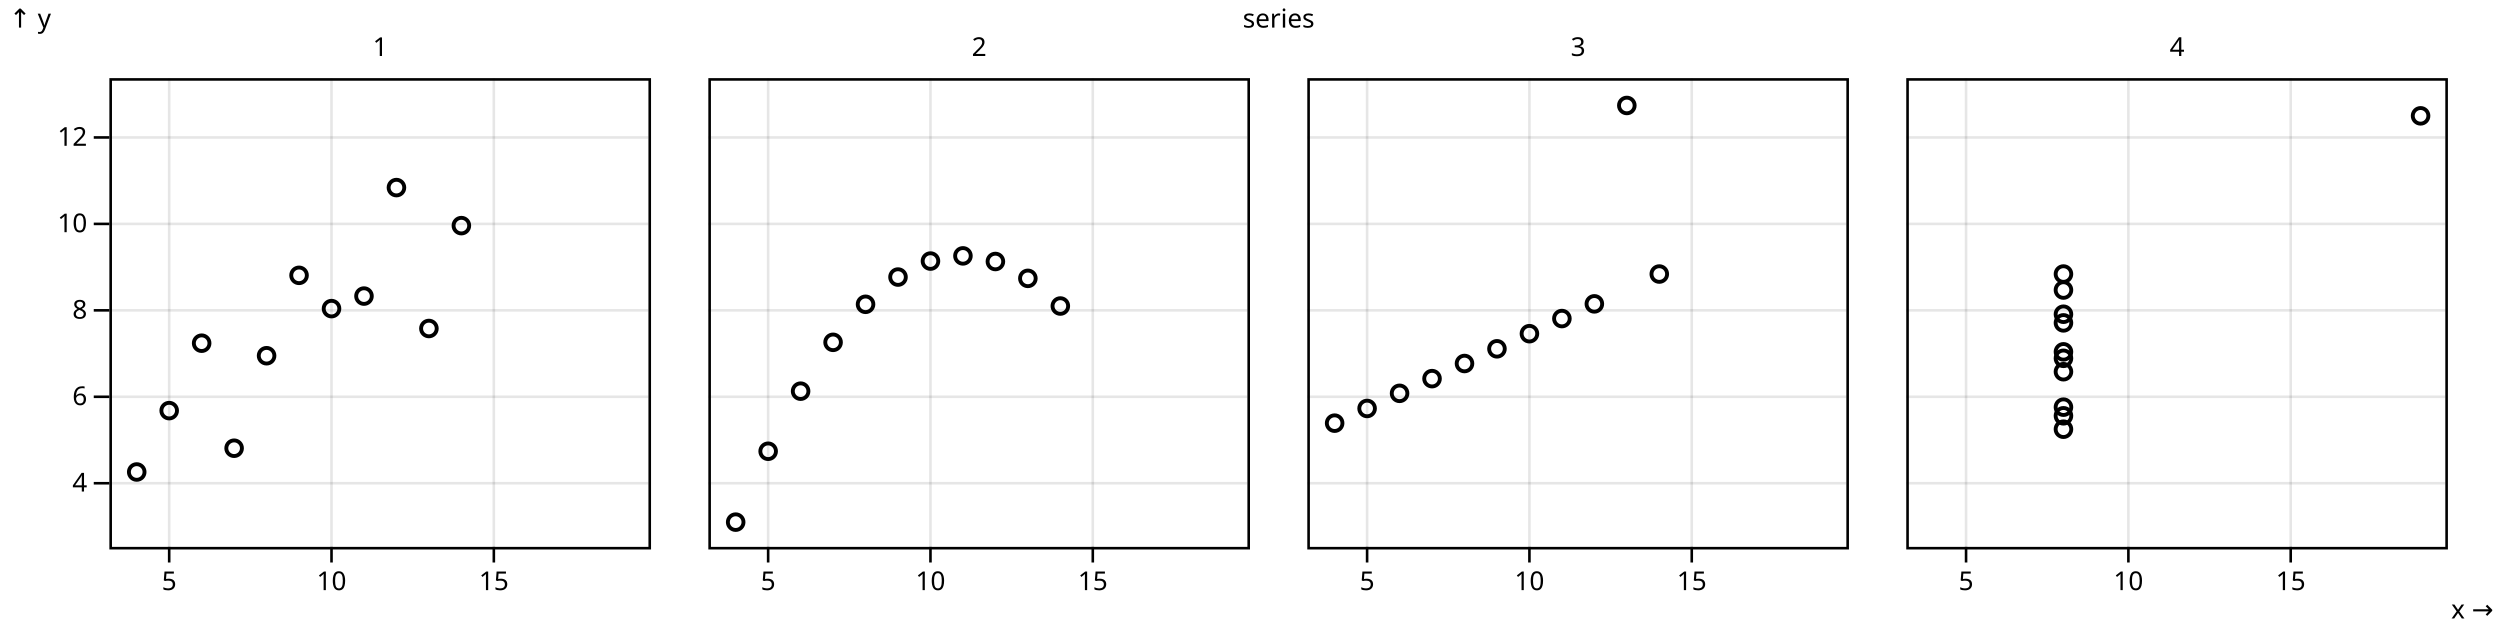
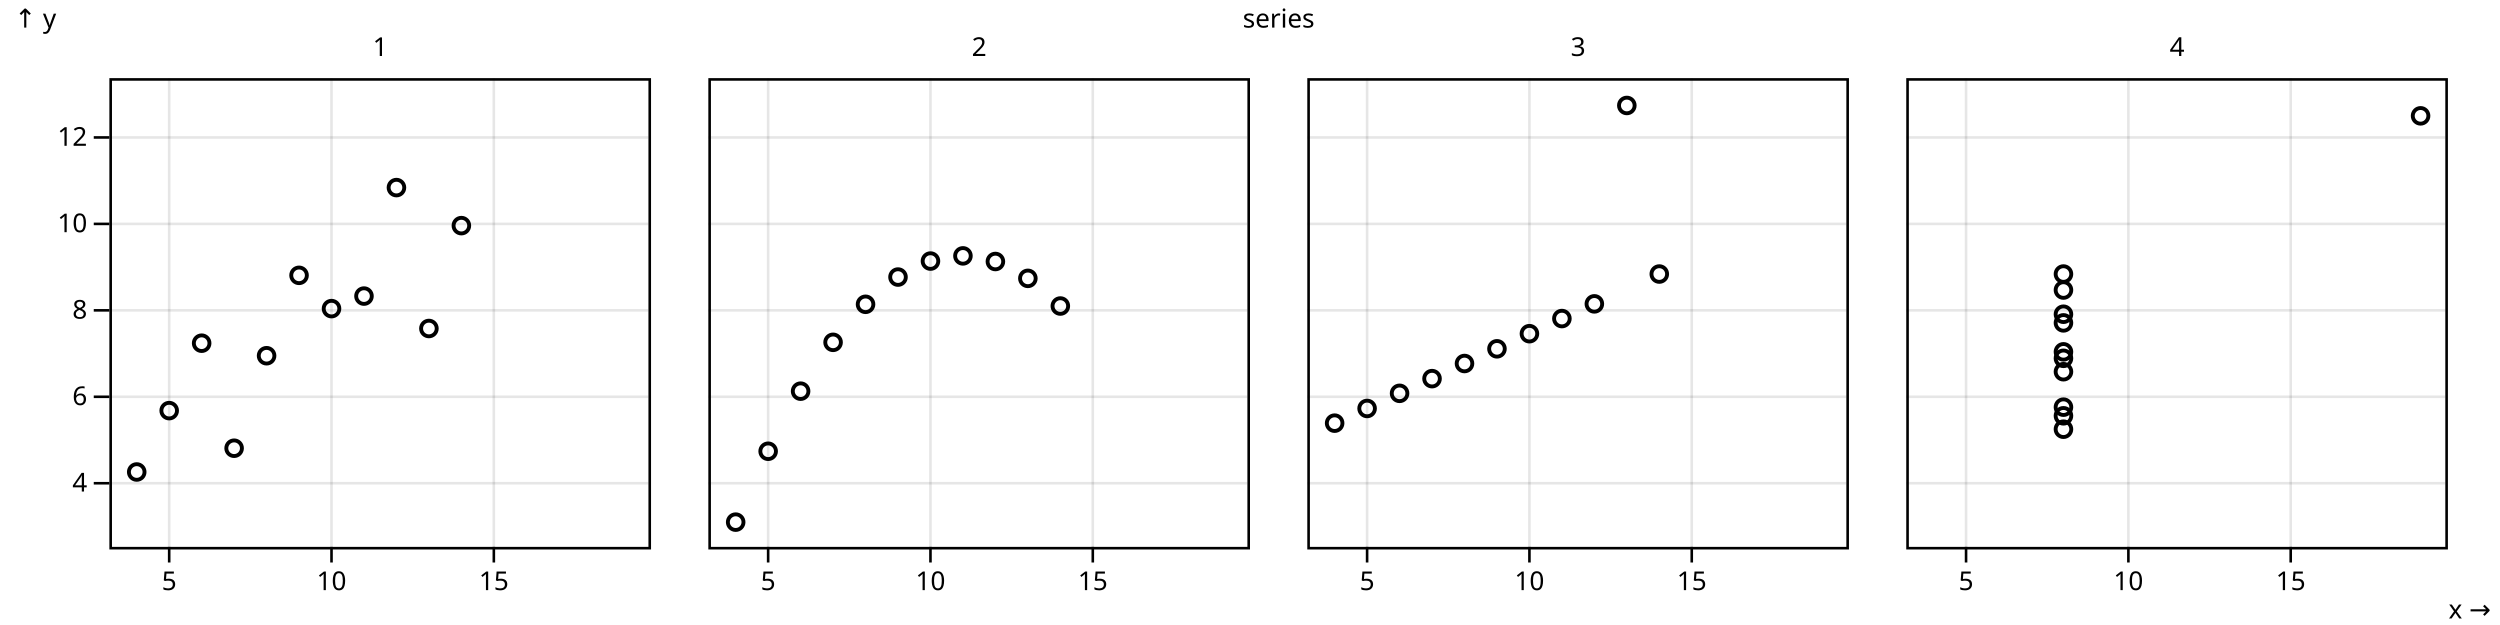
<svg xmlns="http://www.w3.org/2000/svg" class="plot" fill="currentColor" font-family="system-ui, sans-serif" font-size="10" text-anchor="middle" width="960" height="240" viewBox="0 0 960 240">
  <style>
    .plot {
      display: block;
      background: white;
      height: auto;
      height: intrinsic;
      max-width: 100%;
    }

    .plot text,
    .plot tspan {
      white-space: pre;
    }
  </style>
  <g aria-label="facet" transform="translate(2,0)">
    <g aria-label="fx-axis tick label" transform="translate(0.5,-8.5)">
      <text transform="translate(143.5,30)">1</text>
    </g>
    <g aria-label="y-grid" stroke="currentColor" stroke-opacity="0.1" transform="translate(0,0.5)">
      <line x1="40" x2="247" y1="185.062" y2="185.062" />
      <line x1="40" x2="247" y1="151.867" y2="151.867" />
      <line x1="40" x2="247" y1="118.672" y2="118.672" />
      <line x1="40" x2="247" y1="85.477" y2="85.477" />
      <line x1="40" x2="247" y1="52.282" y2="52.282" />
    </g>
    <g aria-label="y-axis tick" fill="none" stroke="currentColor" transform="translate(0,0.5)">
      <path transform="translate(40,185.0622)" d="M0,0L-6,0" />
      <path transform="translate(40,151.8672)" d="M0,0L-6,0" />
      <path transform="translate(40,118.6722)" d="M0,0L-6,0" />
      <path transform="translate(40,85.47718)" d="M0,0L-6,0" />
      <path transform="translate(40,52.28216)" d="M0,0L-6,0" />
    </g>
    <g aria-label="y-axis tick label" text-anchor="end" font-variant="tabular-nums" transform="translate(-8.5,0.5)">
      <text y="0.32em" transform="translate(40,185.0622)">4</text>
      <text y="0.32em" transform="translate(40,151.8672)">6</text>
      <text y="0.32em" transform="translate(40,118.6722)">8</text>
      <text y="0.32em" transform="translate(40,85.47718)">10</text>
      <text y="0.32em" transform="translate(40,52.28216)">12</text>
    </g>
    <g aria-label="x-grid" stroke="currentColor" stroke-opacity="0.1" transform="translate(0.5,0)">
      <line x1="62.467" x2="62.467" y1="30" y2="210" />
      <line x1="124.8" x2="124.8" y1="30" y2="210" />
      <line x1="187.133" x2="187.133" y1="30" y2="210" />
    </g>
    <g aria-label="x-axis tick" fill="none" stroke="currentColor" transform="translate(0.5,0)">
      <path transform="translate(62.46667,210)" d="M0,0L0,6" />
      <path transform="translate(124.8,210)" d="M0,0L0,6" />
      <path transform="translate(187.1333,210)" d="M0,0L0,6" />
    </g>
    <g aria-label="x-axis tick label" font-variant="tabular-nums" transform="translate(0.5,9.5)">
      <text y="0.71em" transform="translate(62.46667,210)">5</text>
      <text y="0.71em" transform="translate(124.8,210)">10</text>
      <text y="0.71em" transform="translate(187.1333,210)">15</text>
    </g>
    <rect aria-label="frame" fill="none" stroke="currentColor" transform="translate(0.5,0.5)" x="40" y="30" width="207" height="180" />
    <g aria-label="dot" fill="none" stroke="currentColor" stroke-width="1.5" transform="translate(0.5,0.5)">
      <circle cx="124.8" cy="118.008" r="3" />
      <circle cx="99.867" cy="136.1" r="3" />
      <circle cx="162.2" cy="125.643" r="3" />
      <circle cx="112.333" cy="105.228" r="3" />
      <circle cx="137.267" cy="113.195" r="3" />
      <circle cx="174.667" cy="86.141" r="3" />
      <circle cx="74.933" cy="131.286" r="3" />
      <circle cx="50" cy="180.747" r="3" />
      <circle cx="149.733" cy="71.535" r="3" />
      <circle cx="87.4" cy="171.618" r="3" />
      <circle cx="62.467" cy="157.178" r="3" />
    </g>
  </g>
  <g aria-label="facet" transform="translate(232,0)">
    <g aria-label="fx-axis tick label" transform="translate(0.5,-8.5)">
      <text transform="translate(143.5,30)">2</text>
    </g>
    <g aria-label="y-grid" stroke="currentColor" stroke-opacity="0.1" transform="translate(0,0.5)">
      <line x1="40" x2="247" y1="185.062" y2="185.062" />
      <line x1="40" x2="247" y1="151.867" y2="151.867" />
      <line x1="40" x2="247" y1="118.672" y2="118.672" />
      <line x1="40" x2="247" y1="85.477" y2="85.477" />
      <line x1="40" x2="247" y1="52.282" y2="52.282" />
    </g>
    <g aria-label="x-grid" stroke="currentColor" stroke-opacity="0.1" transform="translate(0.5,0)">
      <line x1="62.467" x2="62.467" y1="30" y2="210" />
      <line x1="124.8" x2="124.8" y1="30" y2="210" />
      <line x1="187.133" x2="187.133" y1="30" y2="210" />
    </g>
    <g aria-label="x-axis tick" fill="none" stroke="currentColor" transform="translate(0.5,0)">
      <path transform="translate(62.46667,210)" d="M0,0L0,6" />
      <path transform="translate(124.8,210)" d="M0,0L0,6" />
      <path transform="translate(187.1333,210)" d="M0,0L0,6" />
    </g>
    <g aria-label="x-axis tick label" font-variant="tabular-nums" transform="translate(0.5,9.5)">
      <text y="0.71em" transform="translate(62.46667,210)">5</text>
      <text y="0.71em" transform="translate(124.8,210)">10</text>
      <text y="0.71em" transform="translate(187.1333,210)">15</text>
    </g>
    <rect aria-label="frame" fill="none" stroke="currentColor" transform="translate(0.5,0.5)" x="40" y="30" width="207" height="180" />
    <g aria-label="dot" fill="none" stroke="currentColor" stroke-width="1.5" transform="translate(0.5,0.5)">
      <circle cx="124.8" cy="99.751" r="3" />
      <circle cx="99.867" cy="116.349" r="3" />
      <circle cx="162.2" cy="106.39" r="3" />
      <circle cx="112.333" cy="105.892" r="3" />
      <circle cx="137.267" cy="97.759" r="3" />
      <circle cx="174.667" cy="117.012" r="3" />
      <circle cx="74.933" cy="149.71" r="3" />
      <circle cx="50" cy="200" r="3" />
      <circle cx="149.733" cy="99.917" r="3" />
      <circle cx="87.4" cy="130.954" r="3" />
      <circle cx="62.467" cy="172.78" r="3" />
    </g>
  </g>
  <g aria-label="facet" transform="translate(462,0)">
    <g aria-label="fx-axis tick label" transform="translate(0.5,-8.5)">
      <text transform="translate(143.5,30)">3</text>
    </g>
    <g aria-label="y-grid" stroke="currentColor" stroke-opacity="0.1" transform="translate(0,0.5)">
      <line x1="40" x2="247" y1="185.062" y2="185.062" />
      <line x1="40" x2="247" y1="151.867" y2="151.867" />
      <line x1="40" x2="247" y1="118.672" y2="118.672" />
      <line x1="40" x2="247" y1="85.477" y2="85.477" />
      <line x1="40" x2="247" y1="52.282" y2="52.282" />
    </g>
    <g aria-label="x-grid" stroke="currentColor" stroke-opacity="0.1" transform="translate(0.5,0)">
      <line x1="62.467" x2="62.467" y1="30" y2="210" />
      <line x1="124.8" x2="124.8" y1="30" y2="210" />
      <line x1="187.133" x2="187.133" y1="30" y2="210" />
    </g>
    <g aria-label="x-axis tick" fill="none" stroke="currentColor" transform="translate(0.5,0)">
      <path transform="translate(62.46667,210)" d="M0,0L0,6" />
      <path transform="translate(124.8,210)" d="M0,0L0,6" />
      <path transform="translate(187.1333,210)" d="M0,0L0,6" />
    </g>
    <g aria-label="x-axis tick label" font-variant="tabular-nums" transform="translate(0.5,9.5)">
      <text y="0.71em" transform="translate(62.46667,210)">5</text>
      <text y="0.71em" transform="translate(124.8,210)">10</text>
      <text y="0.71em" transform="translate(187.1333,210)">15</text>
    </g>
    <rect aria-label="frame" fill="none" stroke="currentColor" transform="translate(0.5,0.5)" x="40" y="30" width="207" height="180" />
    <g aria-label="dot" fill="none" stroke="currentColor" stroke-width="1.5" transform="translate(0.5,0.5)">
      <circle cx="124.8" cy="127.635" r="3" />
      <circle cx="99.867" cy="139.087" r="3" />
      <circle cx="162.2" cy="40" r="3" />
      <circle cx="112.333" cy="133.444" r="3" />
      <circle cx="137.267" cy="121.826" r="3" />
      <circle cx="174.667" cy="104.73" r="3" />
      <circle cx="74.933" cy="150.539" r="3" />
      <circle cx="50" cy="161.992" r="3" />
      <circle cx="149.733" cy="116.183" r="3" />
      <circle cx="87.4" cy="144.896" r="3" />
      <circle cx="62.467" cy="156.349" r="3" />
    </g>
  </g>
  <g aria-label="facet" transform="translate(692,0)">
    <g aria-label="fx-axis tick label" transform="translate(0.5,-8.5)">
      <text transform="translate(143.5,30)">4</text>
    </g>
    <g aria-label="y-grid" stroke="currentColor" stroke-opacity="0.1" transform="translate(0,0.5)">
      <line x1="40" x2="247" y1="185.062" y2="185.062" />
      <line x1="40" x2="247" y1="151.867" y2="151.867" />
      <line x1="40" x2="247" y1="118.672" y2="118.672" />
      <line x1="40" x2="247" y1="85.477" y2="85.477" />
      <line x1="40" x2="247" y1="52.282" y2="52.282" />
    </g>
    <g aria-label="x-grid" stroke="currentColor" stroke-opacity="0.1" transform="translate(0.5,0)">
      <line x1="62.467" x2="62.467" y1="30" y2="210" />
      <line x1="124.8" x2="124.8" y1="30" y2="210" />
      <line x1="187.133" x2="187.133" y1="30" y2="210" />
    </g>
    <g aria-label="x-axis tick" fill="none" stroke="currentColor" transform="translate(0.5,0)">
      <path transform="translate(62.46667,210)" d="M0,0L0,6" />
      <path transform="translate(124.8,210)" d="M0,0L0,6" />
      <path transform="translate(187.1333,210)" d="M0,0L0,6" />
    </g>
    <g aria-label="x-axis tick label" font-variant="tabular-nums" transform="translate(0.5,9.5)">
      <text y="0.71em" transform="translate(62.46667,210)">5</text>
      <text y="0.71em" transform="translate(124.8,210)">10</text>
      <text y="0.71em" transform="translate(187.1333,210)">15</text>
    </g>
    <rect aria-label="frame" fill="none" stroke="currentColor" transform="translate(0.5,0.5)" x="40" y="30" width="207" height="180" />
    <g aria-label="dot" fill="none" stroke="currentColor" stroke-width="1.5" transform="translate(0.5,0.5)">
      <circle cx="99.867" cy="142.241" r="3" />
      <circle cx="99.867" cy="155.851" r="3" />
      <circle cx="99.867" cy="123.485" r="3" />
      <circle cx="99.867" cy="104.73" r="3" />
      <circle cx="99.867" cy="110.871" r="3" />
      <circle cx="99.867" cy="134.606" r="3" />
      <circle cx="99.867" cy="164.315" r="3" />
      <circle cx="237" cy="43.983" r="3" />
      <circle cx="99.867" cy="159.17" r="3" />
      <circle cx="99.867" cy="120.166" r="3" />
      <circle cx="99.867" cy="137.095" r="3" />
    </g>
  </g>
  <g aria-label="fx-axis label" transform="translate(0.5,-26.5)">
    <text y="0.71em" transform="translate(490.5,30)">series</text>
  </g>
-   <g aria-label="y-axis label" text-anchor="start" transform="translate(-38.5,-26.5)">
+   <g aria-label="y-axis label" text-anchor="start" transform="translate(-36.5,-26.5)">
    <text y="0.71em" transform="translate(42,30)">↑ y</text>
  </g>
-   <g aria-label="x-axis label" text-anchor="end" transform="translate(18.5,27.5)">
+   <g aria-label="x-axis label" text-anchor="end" transform="translate(17.5,27.5)">
    <text transform="translate(939,210)">x →</text>
  </g>
</svg>
